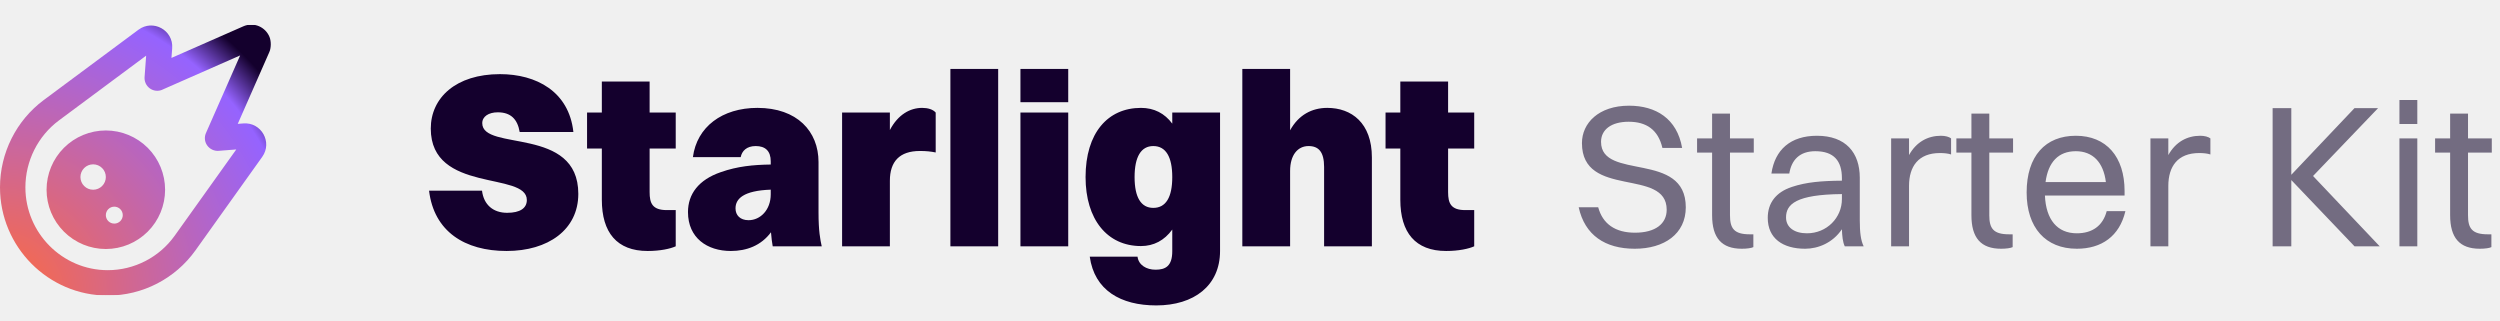
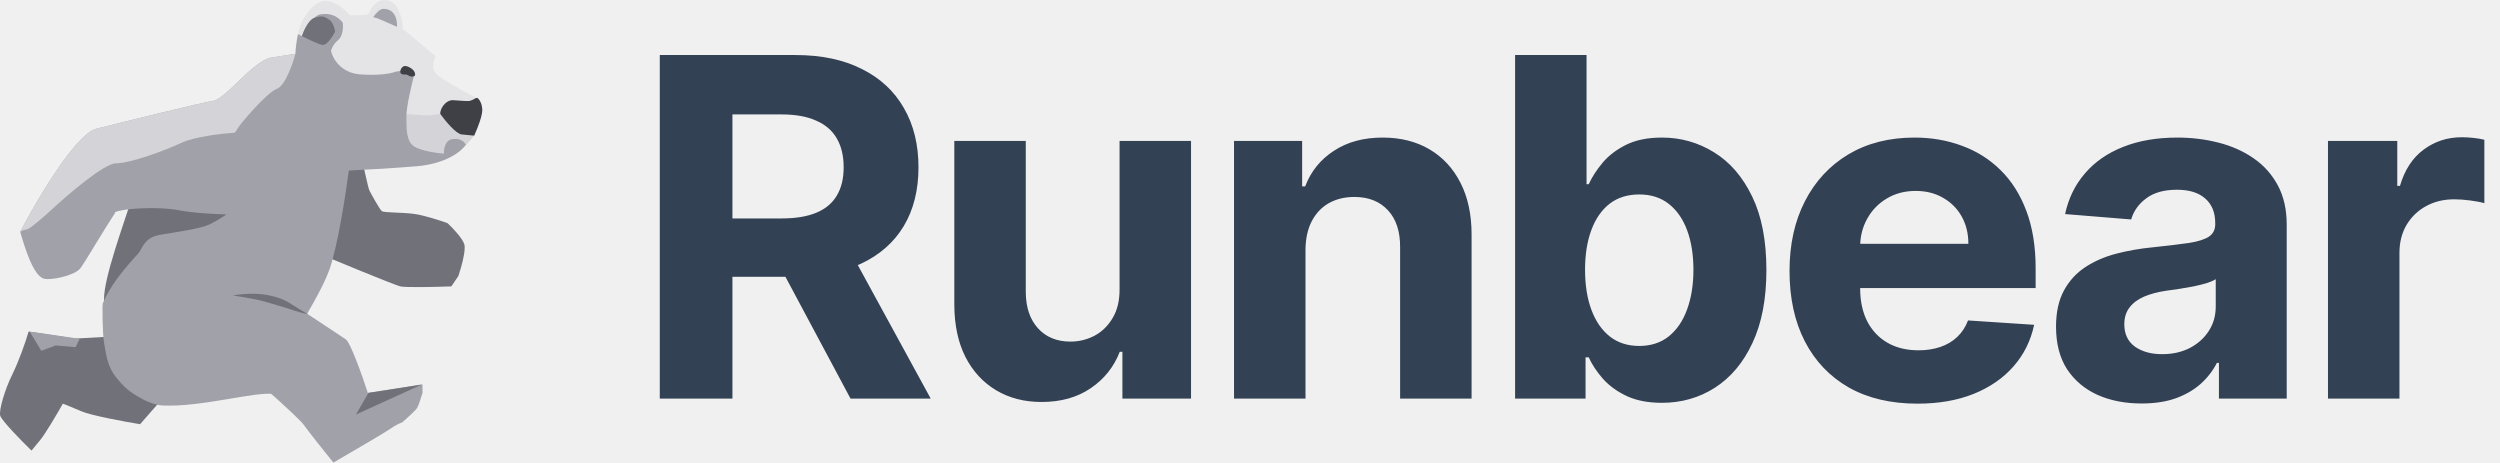
- <svg xmlns="http://www.w3.org/2000/svg" width="203" height="26" viewBox="0 0 203 26" fill="none">
-   <g clip-path="url(#clip0_4102_1237)">
-     <mask id="mask0_4102_1237" style="mask-type:luminance" maskUnits="userSpaceOnUse" x="0" y="2" width="22" height="22">
-       <path d="M22 2H0V24H22V2Z" fill="white" />
-     </mask>
-     <g mask="url(#mask0_4102_1237)">
-       <path d="M20.402 2C20.178 2 19.959 2.047 19.757 2.138L13.922 4.703L13.982 3.921C14.089 2.451 12.427 1.536 11.245 2.413L3.554 8.123C1.315 9.786 0 12.428 0 15.213C0 20.038 3.91 24 8.748 24C11.572 24 14.223 22.634 15.868 20.335L21.295 12.734C22.142 11.548 21.218 9.911 19.766 10.022L19.306 10.057L21.863 4.243C21.953 4.041 22 3.822 22 3.598C22 2.718 21.282 2 20.402 2ZM13.183 7.281L19.499 4.501L16.723 10.804C16.577 11.135 16.616 11.522 16.827 11.814C17.037 12.106 17.385 12.274 17.746 12.248L19.186 12.136L14.184 19.14C12.934 20.893 10.905 21.938 8.748 21.938C5.062 21.938 2.062 18.913 2.062 15.213C2.062 13.077 3.077 11.049 4.787 9.777L11.868 4.518L11.739 6.263C11.713 6.623 11.877 6.971 12.173 7.182C12.47 7.393 12.852 7.431 13.183 7.285V7.281ZM8.594 20.219C9.87 20.219 11.094 19.712 11.997 18.809C12.899 17.907 13.406 16.683 13.406 15.406C13.406 14.13 12.899 12.906 11.997 12.003C11.094 11.101 9.87 10.594 8.594 10.594C7.317 10.594 6.093 11.101 5.191 12.003C4.288 12.906 3.781 14.13 3.781 15.406C3.781 16.683 4.288 17.907 5.191 18.809C6.093 19.712 7.317 20.219 8.594 20.219ZM7.562 13.344C7.836 13.344 8.098 13.452 8.292 13.646C8.485 13.839 8.594 14.101 8.594 14.375C8.594 14.649 8.485 14.911 8.292 15.104C8.098 15.298 7.836 15.406 7.562 15.406C7.289 15.406 7.027 15.298 6.833 15.104C6.64 14.911 6.531 14.649 6.531 14.375C6.531 14.101 6.64 13.839 6.833 13.646C7.027 13.452 7.289 13.344 7.562 13.344ZM8.594 17.469C8.594 17.286 8.666 17.111 8.795 16.983C8.924 16.854 9.099 16.781 9.281 16.781C9.464 16.781 9.638 16.854 9.767 16.983C9.896 17.111 9.969 17.286 9.969 17.469C9.969 17.651 9.896 17.826 9.767 17.955C9.638 18.084 9.464 18.156 9.281 18.156C9.099 18.156 8.924 18.084 8.795 17.955C8.666 17.826 8.594 17.651 8.594 17.469Z" fill="url(#paint0_radial_4102_1237)" />
-     </g>
-   </g>
-   <path d="M39.159 10C39.159 12.32 46.959 10.2 46.959 15.74C46.959 18.66 44.499 20.38 41.139 20.38C37.739 20.38 35.239 18.8 34.839 15.48H39.139C39.279 16.64 40.059 17.28 41.179 17.28C42.239 17.28 42.779 16.9 42.779 16.24C42.779 13.9 34.979 15.72 34.979 10.44C34.979 7.94 37.019 6.02 40.599 6.02C43.539 6.02 46.199 7.42 46.559 10.72H42.199C42.019 9.66 41.459 9.12 40.419 9.12C39.679 9.12 39.159 9.46 39.159 10ZM48.869 16.22V12.06H47.669V9.14H48.869V6.62H52.749V9.14H54.869V12.06H52.749V15.6C52.749 16.5 52.969 17.06 54.149 17.06H54.869V20C54.429 20.2 53.609 20.38 52.589 20.38C50.089 20.38 48.869 18.88 48.869 16.22ZM60.144 12.76H56.264C56.584 10.3 58.644 8.76 61.504 8.76C64.724 8.76 66.464 10.66 66.464 13.16V17.26C66.464 18.76 66.604 19.46 66.724 20H62.744C62.684 19.7 62.644 19.32 62.604 18.86C61.804 19.94 60.624 20.38 59.344 20.38C57.424 20.38 55.864 19.32 55.864 17.22C55.864 15.76 56.724 14.6 58.524 13.98C59.884 13.5 61.164 13.38 62.584 13.36V13.1C62.584 12.26 62.144 11.86 61.364 11.86C60.624 11.86 60.244 12.26 60.144 12.76ZM59.724 16.92C59.724 17.48 60.104 17.88 60.784 17.88C61.744 17.88 62.584 17.04 62.584 15.78V15.4C60.364 15.48 59.724 16.14 59.724 16.92ZM68.378 20V9.14H72.258V10.56C72.918 9.3 73.898 8.76 74.878 8.76C75.338 8.76 75.758 8.88 75.978 9.14V12.38C75.578 12.3 75.218 12.26 74.698 12.26C73.038 12.26 72.258 13.12 72.258 14.68V20H68.378ZM77.172 20V5.6H81.052V20H77.172ZM82.86 8.3V5.6H86.74V8.3H82.86ZM82.86 20V9.14H86.74V20H82.86ZM92.648 19.98C89.908 19.98 88.148 17.82 88.148 14.38C88.148 10.8 89.948 8.76 92.648 8.76C93.708 8.76 94.568 9.2 95.188 10.04V9.14H99.068V20.38C99.068 23.2 96.948 24.8 93.888 24.8C91.008 24.8 88.868 23.58 88.488 20.84H92.368C92.448 21.52 93.088 21.9 93.828 21.9C94.628 21.9 95.188 21.62 95.188 20.4V18.64C94.548 19.52 93.688 19.98 92.648 19.98ZM93.648 16.88C94.668 16.88 95.188 16.02 95.188 14.38C95.188 12.74 94.668 11.86 93.648 11.86C92.648 11.86 92.128 12.74 92.128 14.38C92.128 16.02 92.648 16.88 93.648 16.88ZM100.877 20V5.6H104.757V10.58C105.437 9.34 106.517 8.76 107.777 8.76C109.737 8.76 111.397 9.98 111.397 12.78V20H107.517V13.56C107.517 12.34 107.077 11.86 106.257 11.86C105.377 11.86 104.757 12.58 104.757 13.88V20H100.877ZM113.706 16.22V12.06H112.506V9.14H113.706V6.62H117.586V9.14H119.706V12.06H117.586V15.6C117.586 16.5 117.806 17.06 118.986 17.06H119.706V20C119.266 20.2 118.446 20.38 117.426 20.38C114.926 20.38 113.706 18.88 113.706 16.22Z" fill="#14002D" />
-   <path d="M130.005 11.519C130.005 14.687 136.886 12.229 136.886 16.832C136.886 18.994 135.137 20.198 132.744 20.198C130.335 20.198 128.685 19.093 128.19 16.832H129.774C130.137 18.169 131.144 18.895 132.761 18.895C134.444 18.895 135.335 18.152 135.335 17.03C135.335 13.598 128.454 16.155 128.454 11.618C128.454 10.001 129.807 8.582 132.282 8.582C134.444 8.582 136.176 9.621 136.589 12.014H134.988C134.642 10.529 133.685 9.886 132.249 9.886C130.83 9.886 130.005 10.529 130.005 11.519ZM139.023 17.476V12.393H137.802V11.239H139.023V9.226H140.475V11.239H142.406V12.393H140.475V17.476C140.475 18.532 140.789 19.026 142.076 19.026H142.373V20.066C142.208 20.148 141.845 20.198 141.432 20.198C139.799 20.198 139.023 19.323 139.023 17.476ZM145.29 14.093H143.838C144.118 12.162 145.389 11.024 147.534 11.024C149.877 11.024 151.015 12.393 151.015 14.44V17.888C151.015 18.895 151.098 19.521 151.329 20H149.794C149.629 19.654 149.58 19.142 149.563 18.614C148.821 19.72 147.633 20.198 146.577 20.198C144.762 20.198 143.541 19.357 143.541 17.69C143.541 16.485 144.201 15.611 145.488 15.182C146.676 14.786 147.88 14.687 149.563 14.671V14.473C149.563 13.053 148.903 12.278 147.402 12.278C146.148 12.278 145.471 12.971 145.29 14.093ZM145.026 17.657C145.026 18.465 145.702 18.944 146.725 18.944C148.342 18.944 149.563 17.674 149.563 16.172V15.759C145.834 15.793 145.026 16.584 145.026 17.657ZM153.561 20V11.239H155.013V12.591C155.607 11.519 156.547 11.024 157.603 11.024C157.95 11.024 158.263 11.107 158.428 11.239V12.542C158.181 12.46 157.867 12.427 157.521 12.427C155.772 12.427 155.013 13.515 155.013 15.1V20H153.561ZM160.079 17.476V12.393H158.858V11.239H160.079V9.226H161.531V11.239H163.461V12.393H161.531V17.476C161.531 18.532 161.844 19.026 163.131 19.026H163.428V20.066C163.263 20.148 162.9 20.198 162.488 20.198C160.854 20.198 160.079 19.323 160.079 17.476ZM172.582 17.145C172.104 19.192 170.635 20.198 168.639 20.198C166.098 20.198 164.563 18.482 164.563 15.627C164.563 12.658 166.098 11.024 168.556 11.024C171.031 11.024 172.516 12.723 172.516 15.512V15.875H166.048C166.131 17.838 167.055 18.944 168.639 18.944C169.876 18.944 170.751 18.35 171.064 17.145H172.582ZM168.556 12.278C167.154 12.278 166.312 13.152 166.098 14.786H170.998C170.8 13.169 169.926 12.278 168.556 12.278ZM174.616 20V11.239H176.068V12.591C176.662 11.519 177.603 11.024 178.659 11.024C179.005 11.024 179.319 11.107 179.484 11.239V12.542C179.236 12.46 178.923 12.427 178.576 12.427C176.827 12.427 176.068 13.515 176.068 15.1V20H174.616ZM184.537 20V8.78H186.055V14.192L191.186 8.78H193.1L187.82 14.291L193.232 20H191.186L186.055 14.621V20H184.537ZM194.834 10.067V8.12H196.286V10.067H194.834ZM194.834 20V11.239H196.286V20H194.834ZM198.951 17.476V12.393H197.73V11.239H198.951V9.226H200.403V11.239H202.334V12.393H200.403V17.476C200.403 18.532 200.717 19.026 202.004 19.026H202.301V20.066C202.136 20.148 201.773 20.198 201.36 20.198C199.727 20.198 198.951 19.323 198.951 17.476Z" fill="#0D0027" fill-opacity="0.55" />
-   <defs>
-     <radialGradient id="paint0_radial_4102_1237" cx="0" cy="0" r="1" gradientUnits="userSpaceOnUse" gradientTransform="translate(-6.55652e-07 24) rotate(-37.6942) scale(27.8029)">
-       <stop stop-color="#FF6A3C" />
-       <stop offset="0.88" stop-color="#9563FF" />
-       <stop offset="1" stop-color="#14002D" />
-     </radialGradient>
-     <clipPath id="clip0_4102_1237">
-       <rect width="22" height="22" fill="white" transform="translate(0 2)" />
-     </clipPath>
-   </defs>
+ <svg xmlns="http://www.w3.org/2000/svg" width="254" height="47" viewBox="0 0 254 47" fill="none">
+   <path d="M14.231 43.099L16.06 41.014L13.877 34.046L7.566 34.403L2.905 33.688C2.611 34.741 1.867 36.797 1.254 38.036C0.487 39.585 -0.103 41.61 0.015 42.205C0.109 42.682 2.178 44.786 3.2 45.779C3.279 45.679 3.566 45.326 4.085 44.707C4.604 44.087 5.835 41.987 6.386 41.014C6.602 41.093 7.282 41.36 8.273 41.788C9.264 42.217 12.658 42.841 14.231 43.099Z" fill="#71717A" />
+   <path d="M30.852 43.153C30.369 42.469 26.263 38.838 24.271 37.108L28.195 29.903C30.308 31.287 34.656 34.14 35.139 34.482C35.622 34.824 36.829 38.248 37.373 39.917L42.927 39.062V39.917C42.806 40.324 42.529 41.199 42.384 41.443C42.239 41.688 41.317 42.522 40.874 42.909C40.653 42.99 40.114 43.226 39.727 43.52C39.341 43.813 35.662 45.962 33.871 47C33.066 46.003 31.335 43.837 30.852 43.153Z" fill="#A1A1AA" />
+   <path d="M36.165 42.115L37.433 39.917L42.867 39.062L36.165 42.115Z" fill="#71717A" />
+   <path d="M37.529 19.347C37.396 19.081 36.849 16.503 36.591 15.248L31.905 15.857L30.912 25.163C33.926 26.419 40.098 28.964 40.671 29.097C41.245 29.23 44.365 29.152 45.854 29.097L46.571 28.044C46.846 27.232 47.354 25.452 47.177 24.831C47.001 24.211 45.964 23.132 45.468 22.671C44.751 22.412 43.064 21.862 42.05 21.729C40.782 21.563 39.017 21.618 38.797 21.452C38.576 21.286 37.694 19.68 37.529 19.347Z" fill="#71717A" />
+   <path d="M10.566 30.391C10.566 28.193 12.498 22.942 13.524 19.767L26.807 21.171L11.109 34.36C10.968 33.404 10.566 32.589 10.566 30.391Z" fill="#71717A" />
+   <path d="M44.255 7.432C44.69 7.969 47.254 9.366 48.481 9.997C49.979 11.853 43.913 12.928 40.693 13.233L30.912 4.623C30.691 4.603 30.26 4.342 30.308 3.463C30.369 2.364 31.576 0.288 32.905 0.105C33.967 -0.042 35.118 1.021 35.561 1.57C36.064 1.55 37.107 1.509 37.252 1.509C37.397 1.509 37.594 1.143 37.674 0.959C37.896 0.512 38.592 -0.286 39.606 0.105C40.621 0.495 40.914 2.181 40.934 2.974L41.417 3.341C41.611 3.487 43.39 4.99 44.255 5.722C44.074 6.068 43.821 6.895 44.255 7.432Z" fill="#E4E4E7" />
+   <path d="M46.61 13.844C46.948 14.185 47.797 13.925 48.18 13.782C49.206 11.462 48.989 11.035 48.965 10.851C48.901 10.365 48.643 10.017 48.482 9.936C48.441 9.936 48.325 9.96 48.18 10.058C47.999 10.18 47.878 10.18 47.757 10.241C47.636 10.302 46.852 10.241 46.067 10.18L46.067 10.18C45.282 10.119 44.618 11.096 44.738 11.706C44.825 12.142 46.187 13.416 46.61 13.844Z" fill="#3F3F46" />
+   <path d="M43.712 11.706C43.422 11.755 41.981 11.645 41.297 11.584C41.236 12.419 41.2 14.271 41.538 15.004C41.876 15.736 44.054 15.92 45.1 15.92L47.334 14.759L48.18 13.782C47.998 13.762 47.491 13.709 46.912 13.66C46.332 13.611 45.221 12.256 44.738 11.584C44.517 11.605 44.002 11.658 43.712 11.706Z" fill="#D4D4D8" />
+   <path d="M9.66 13.112C13.242 12.217 20.66 10.389 21.675 10.242C22.943 10.059 25.72 6.151 27.592 5.846C29.089 5.602 29.826 5.5 30.007 5.48C30.034 4.985 30.115 4.226 30.27 3.465C30.461 2.534 30.762 1.601 31.214 1.144C32.24 0.106 32.18 0.473 33.086 0.412C33.81 0.363 34.917 1.205 35.38 1.633H36.769C37.131 1.104 38.109 0.057 39.123 0.106C40.138 0.155 40.673 1.144 40.814 1.633L41.297 3.159C41.032 3.04 40.691 2.886 40.331 2.725C39.403 2.311 38.357 1.851 38.218 1.816C38.025 1.767 37.936 1.755 37.916 1.755C38.097 1.47 38.556 0.9 38.942 0.9C39.425 0.9 39.908 1.083 40.15 1.633C40.343 2.072 40.351 2.544 40.331 2.725C40.691 2.886 41.032 3.04 41.297 3.159L40.814 1.633C40.673 1.144 40.138 0.155 39.123 0.106C38.109 0.057 37.131 1.104 36.769 1.633H35.38C34.917 1.205 33.81 0.363 33.086 0.412C32.18 0.473 32.24 0.106 31.214 1.144C30.762 1.601 30.461 2.534 30.27 3.465C30.384 3.525 30.52 3.595 30.671 3.671C30.852 3.134 31.359 2.011 31.939 1.816C32.019 1.714 32.265 1.498 32.603 1.45C33.025 1.389 33.69 1.389 34.233 1.755C34.668 2.048 34.816 2.284 34.837 2.366C34.877 2.773 34.837 3.684 34.354 4.075C33.871 4.466 33.669 4.971 33.629 5.174C33.79 5.907 34.607 7.409 36.587 7.556C38.568 7.702 39.747 7.454 40.089 7.312C40.371 7.23 41.043 7.116 41.478 7.312C41.913 7.507 42.062 7.596 42.082 7.617C41.82 8.594 41.297 10.792 41.297 11.769C41.297 12.99 41.236 14.334 42.082 14.883C42.758 15.323 44.376 15.555 45.1 15.616C45.08 15.188 45.209 14.297 45.885 14.15C46.562 14.004 47.012 14.293 47.153 14.456L47.334 14.7C46.932 15.331 45.354 16.654 42.263 16.898C39.172 17.142 37.916 17.203 37.674 17.203L35.44 17.326C35.139 19.646 34.33 24.885 33.508 27.279C32.687 29.672 29.805 34.36 28.316 36.253C27.652 37.291 25.478 39.222 23.305 39.857C20.588 40.651 16.965 40.712 16.483 40.773C16.096 40.822 15.999 41.321 14.671 40.65C14.007 40.222 13.162 40.037 11.834 38.39C10.932 37.273 10.807 36.192 10.566 34.788C10.408 33.872 10.385 30.9 10.445 30.819C11.552 28.193 13.947 25.96 14.188 25.569C14.49 25.081 14.792 24.104 16.241 23.859C17.69 23.615 20.407 23.249 21.373 22.76C22.146 22.369 22.782 21.946 23.003 21.783C21.997 21.763 19.61 21.649 18.113 21.356C16.241 20.989 13.403 21.173 12.437 21.356C11.665 21.502 11.632 21.58 11.713 21.6C10.606 23.269 8.513 26.84 8.151 27.279C7.547 28.01 5.166 28.512 4.468 28.315C3.381 28.008 2.536 25.223 2.053 23.554C3.683 20.419 7.487 13.943 9.66 13.112Z" fill="#A1A1AA" />
+   <path d="M34.052 3.22C33.81 3.689 33.218 4.613 32.784 4.564C32.424 4.523 31.389 4.035 30.671 3.671C30.852 3.134 31.359 2.011 31.939 1.816C32.663 1.572 32.907 1.634 33.448 1.999C33.81 2.243 34.032 2.915 34.052 3.22Z" fill="#71717A" />
+   <path d="M21.675 10.242C20.66 10.389 13.242 12.217 9.66 13.112C7.487 13.943 3.683 20.419 2.053 23.554C2.133 23.493 2.379 23.358 2.717 23.31C3.055 23.261 4.589 21.905 5.313 21.234C6.983 19.687 10.614 16.593 11.773 16.593C13.222 16.593 16.724 15.311 18.415 14.517C19.767 13.882 22.601 13.56 23.848 13.479C23.929 13.377 24.126 13.112 24.271 12.868C24.452 12.563 27.109 9.388 28.135 9.021C28.956 8.728 29.725 6.538 30.007 5.48C29.826 5.5 29.089 5.602 27.592 5.846C25.72 6.151 22.943 10.059 21.675 10.242Z" fill="#D4D4D8" />
+   <path d="M4.198 35.642L3.019 33.688L8.09 34.421L7.678 35.276L5.673 35.093L4.198 35.642Z" fill="#A1A1AA" />
+   <path d="M42.077 7.244C42.007 7.121 41.752 6.844 41.292 6.72C40.835 6.597 40.635 7.166 40.669 7.33C40.702 7.495 40.816 7.526 40.918 7.553C41.133 7.612 41.152 7.539 41.296 7.578C41.425 7.612 41.612 7.741 41.708 7.767C41.78 7.786 41.96 7.804 42.106 7.719C42.252 7.633 42.148 7.367 42.077 7.244Z" fill="#3F3F46" />
+   <path d="M16.543 41.199C13.355 41.053 11.834 36.131 11.471 33.688L33.992 38.146C32.603 38.879 29.439 40.283 27.894 40.039C25.962 39.734 20.528 41.382 16.543 41.199Z" fill="#A1A1AA" />
+   <path d="M27.41 30.025C25.579 29.615 23.667 30.025 23.667 30.025C23.667 30.025 25.841 30.33 26.867 30.636C27.893 30.941 28.718 31.16 29.886 31.551C30.693 31.822 31.275 31.918 31.275 31.918C29.294 30.797 29.242 30.435 27.41 30.025Z" fill="#71717A" />
+   <path d="M67.034 40.5V5.591H80.807C83.443 5.591 85.693 6.062 87.557 7.006C89.432 7.938 90.858 9.261 91.835 10.977C92.824 12.682 93.318 14.688 93.318 16.994C93.318 19.312 92.818 21.307 91.818 22.977C90.818 24.636 89.369 25.909 87.472 26.796C85.585 27.682 83.301 28.125 80.619 28.125H71.398V22.193H79.426C80.835 22.193 82.006 22 82.938 21.614C83.869 21.227 84.562 20.648 85.017 19.875C85.483 19.102 85.716 18.142 85.716 16.994C85.716 15.835 85.483 14.858 85.017 14.062C84.562 13.267 83.864 12.665 82.921 12.256C81.989 11.835 80.812 11.625 79.392 11.625H74.415V40.5H67.034ZM85.886 24.614L94.562 40.5H86.415L77.926 24.614H85.886ZM113.747 29.352V14.318H121.009V40.5H114.037V35.744H113.765C113.174 37.278 112.191 38.511 110.816 39.443C109.452 40.375 107.787 40.841 105.821 40.841C104.071 40.841 102.532 40.443 101.202 39.648C99.873 38.852 98.833 37.722 98.083 36.256C97.344 34.79 96.969 33.034 96.958 30.989V14.318H104.219V29.693C104.23 31.239 104.645 32.46 105.463 33.358C106.282 34.256 107.378 34.705 108.753 34.705C109.628 34.705 110.446 34.506 111.208 34.108C111.969 33.699 112.583 33.097 113.049 32.301C113.526 31.506 113.759 30.523 113.747 29.352ZM132.638 25.364V40.5H125.377V14.318H132.298V18.938H132.604C133.184 17.415 134.156 16.21 135.519 15.324C136.883 14.426 138.536 13.977 140.479 13.977C142.298 13.977 143.883 14.375 145.235 15.171C146.587 15.966 147.638 17.102 148.388 18.579C149.138 20.046 149.513 21.796 149.513 23.829V40.5H142.252V25.125C142.263 23.523 141.854 22.273 141.025 21.375C140.195 20.466 139.053 20.011 137.599 20.011C136.621 20.011 135.758 20.222 135.008 20.642C134.269 21.062 133.69 21.676 133.269 22.483C132.86 23.278 132.65 24.239 132.638 25.364ZM153.933 40.5V5.591H161.194V18.716H161.416C161.734 18.011 162.194 17.296 162.796 16.568C163.41 15.829 164.206 15.216 165.183 14.727C166.171 14.227 167.399 13.977 168.865 13.977C170.774 13.977 172.535 14.477 174.149 15.477C175.762 16.466 177.052 17.96 178.018 19.96C178.984 21.949 179.467 24.443 179.467 27.443C179.467 30.364 178.995 32.83 178.052 34.841C177.12 36.841 175.848 38.358 174.234 39.392C172.632 40.415 170.836 40.926 168.848 40.926C167.439 40.926 166.24 40.693 165.251 40.227C164.274 39.761 163.473 39.176 162.848 38.472C162.223 37.756 161.745 37.034 161.416 36.307H161.092V40.5H153.933ZM161.041 27.409C161.041 28.966 161.257 30.324 161.689 31.483C162.12 32.642 162.745 33.545 163.564 34.193C164.382 34.83 165.376 35.148 166.546 35.148C167.728 35.148 168.728 34.824 169.546 34.176C170.365 33.517 170.984 32.608 171.404 31.449C171.836 30.278 172.052 28.932 172.052 27.409C172.052 25.898 171.842 24.568 171.421 23.421C171.001 22.273 170.382 21.375 169.564 20.727C168.745 20.079 167.74 19.756 166.546 19.756C165.365 19.756 164.365 20.068 163.546 20.693C162.74 21.318 162.12 22.204 161.689 23.352C161.257 24.5 161.041 25.852 161.041 27.409ZM194.804 41.011C192.111 41.011 189.793 40.466 187.849 39.375C185.918 38.273 184.429 36.716 183.383 34.705C182.338 32.682 181.815 30.29 181.815 27.528C181.815 24.835 182.338 22.472 183.383 20.438C184.429 18.403 185.901 16.818 187.798 15.682C189.707 14.546 191.946 13.977 194.514 13.977C196.241 13.977 197.849 14.256 199.338 14.812C200.838 15.358 202.145 16.182 203.258 17.284C204.383 18.386 205.258 19.773 205.883 21.443C206.508 23.102 206.821 25.046 206.821 27.273V29.267H184.713V24.767H199.986C199.986 23.722 199.758 22.796 199.304 21.989C198.849 21.182 198.219 20.551 197.412 20.097C196.616 19.631 195.69 19.398 194.633 19.398C193.531 19.398 192.554 19.653 191.702 20.165C190.861 20.665 190.202 21.341 189.724 22.193C189.247 23.034 189.003 23.972 188.991 25.006V29.284C188.991 30.579 189.23 31.699 189.707 32.642C190.196 33.585 190.883 34.312 191.77 34.824C192.656 35.335 193.707 35.591 194.923 35.591C195.73 35.591 196.469 35.477 197.139 35.25C197.81 35.023 198.383 34.682 198.861 34.227C199.338 33.773 199.702 33.216 199.952 32.557L206.668 33C206.327 34.614 205.628 36.023 204.571 37.227C203.526 38.42 202.173 39.352 200.514 40.023C198.866 40.682 196.963 41.011 194.804 41.011ZM217.586 40.994C215.915 40.994 214.426 40.705 213.12 40.125C211.813 39.534 210.779 38.665 210.017 37.517C209.267 36.358 208.892 34.915 208.892 33.188C208.892 31.733 209.159 30.511 209.693 29.523C210.228 28.534 210.955 27.739 211.875 27.136C212.796 26.534 213.841 26.079 215.012 25.773C216.193 25.466 217.432 25.25 218.728 25.125C220.25 24.966 221.478 24.818 222.409 24.682C223.341 24.534 224.017 24.318 224.438 24.034C224.858 23.75 225.068 23.329 225.068 22.773V22.671C225.068 21.591 224.728 20.756 224.046 20.165C223.375 19.574 222.421 19.278 221.182 19.278C219.875 19.278 218.836 19.568 218.063 20.148C217.29 20.716 216.779 21.432 216.529 22.296L209.813 21.75C210.154 20.159 210.824 18.784 211.824 17.625C212.824 16.454 214.114 15.557 215.693 14.932C217.284 14.296 219.125 13.977 221.216 13.977C222.671 13.977 224.063 14.148 225.392 14.489C226.733 14.829 227.921 15.358 228.955 16.074C230 16.79 230.824 17.71 231.426 18.835C232.029 19.949 232.33 21.284 232.33 22.841V40.5H225.443V36.869H225.239C224.818 37.688 224.256 38.409 223.551 39.034C222.847 39.648 222 40.131 221.012 40.483C220.023 40.824 218.881 40.994 217.586 40.994ZM219.665 35.983C220.733 35.983 221.676 35.773 222.495 35.352C223.313 34.92 223.955 34.341 224.421 33.614C224.887 32.886 225.12 32.062 225.12 31.142V28.364C224.892 28.511 224.58 28.648 224.182 28.773C223.796 28.886 223.358 28.994 222.87 29.097C222.381 29.188 221.892 29.273 221.404 29.352C220.915 29.421 220.472 29.483 220.074 29.54C219.222 29.665 218.478 29.864 217.841 30.136C217.205 30.409 216.711 30.778 216.358 31.244C216.006 31.699 215.83 32.267 215.83 32.949C215.83 33.938 216.188 34.693 216.904 35.216C217.631 35.727 218.551 35.983 219.665 35.983ZM236.523 40.5V14.318H243.563V18.886H243.836C244.313 17.261 245.114 16.034 246.239 15.204C247.364 14.364 248.66 13.943 250.126 13.943C250.489 13.943 250.881 13.966 251.302 14.011C251.722 14.057 252.092 14.119 252.41 14.199V20.642C252.069 20.54 251.597 20.449 250.995 20.369C250.393 20.29 249.842 20.25 249.342 20.25C248.273 20.25 247.319 20.483 246.478 20.949C245.648 21.403 244.989 22.04 244.501 22.858C244.023 23.676 243.785 24.619 243.785 25.688V40.5H236.523Z" fill="#334155" />
</svg>
